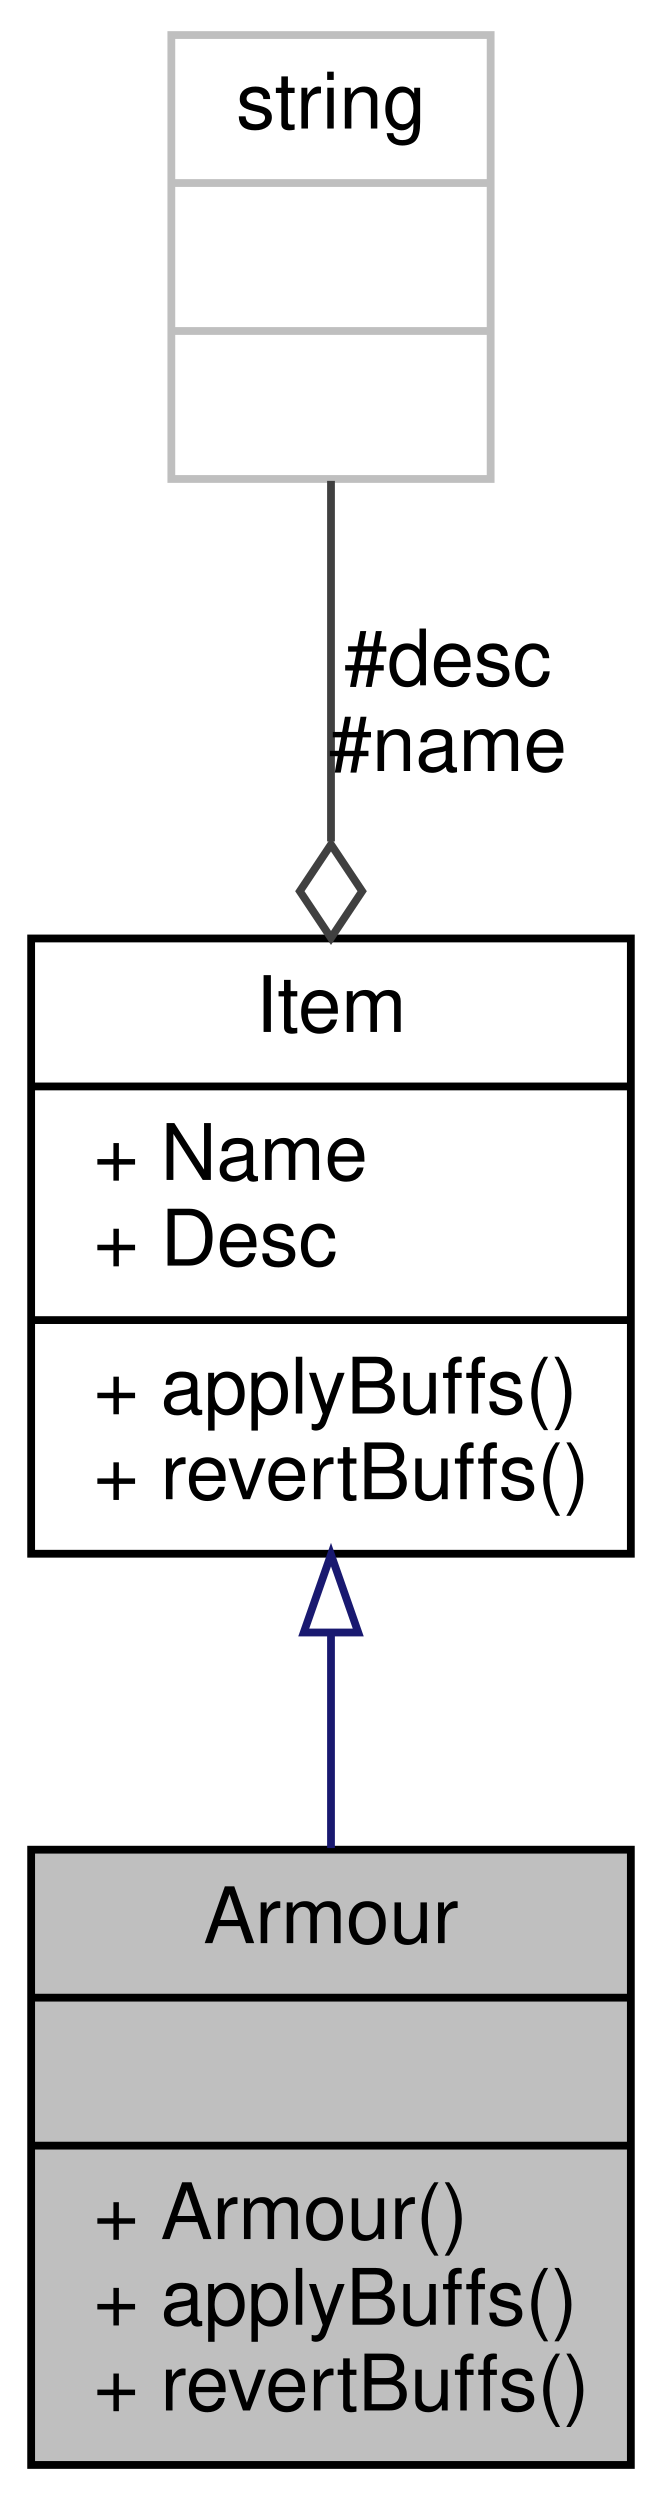
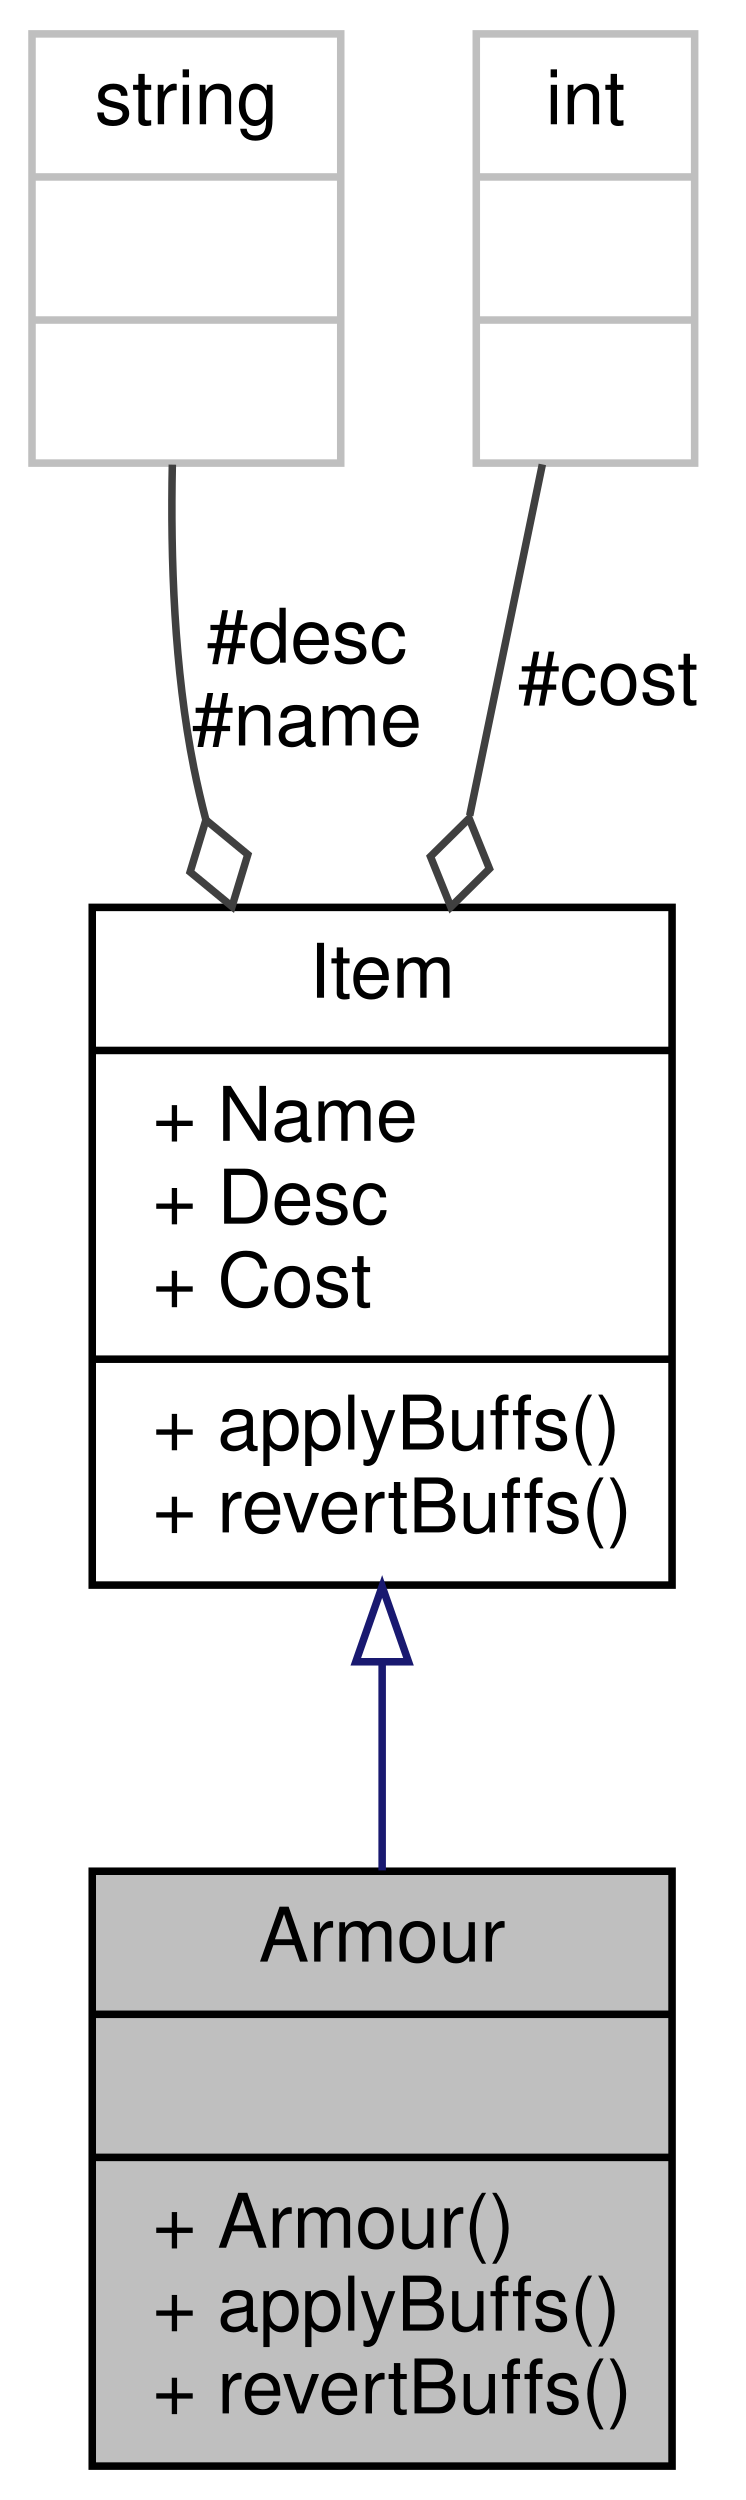
- <svg xmlns="http://www.w3.org/2000/svg" xmlns:xlink="http://www.w3.org/1999/xlink" width="85pt" height="321pt" viewBox="0.00 0.00 85.00 321.00">
-   <g id="graph0" class="graph" transform="scale(1 1) rotate(0) translate(4 317)">
+ <svg xmlns="http://www.w3.org/2000/svg" xmlns:xlink="http://www.w3.org/1999/xlink" width="99pt" height="332pt" viewBox="0.00 0.00 98.50 332.00">
+   <g id="graph0" class="graph" transform="scale(1 1) rotate(0) translate(4 328)">
    <g id="node1" class="node">
-       <polygon fill="#bfbfbf" stroke="black" points="0,-0.5 0,-79.5 77,-79.5 77,-0.5 0,-0.5" />
-       <text text-anchor="middle" x="38.5" y="-67.5" font-family="Helvetica,sans-Serif" font-size="10.00">Armour</text>
-       <polyline fill="none" stroke="black" points="0,-60.5 77,-60.5 " />
-       <text text-anchor="middle" x="38.5" y="-48.5" font-family="Helvetica,sans-Serif" font-size="10.00"> </text>
-       <polyline fill="none" stroke="black" points="0,-41.5 77,-41.5 " />
-       <text text-anchor="start" x="8" y="-29.5" font-family="Helvetica,sans-Serif" font-size="10.00">+ Armour()</text>
-       <text text-anchor="start" x="8" y="-18.5" font-family="Helvetica,sans-Serif" font-size="10.00">+ applyBuffs()</text>
-       <text text-anchor="start" x="8" y="-7.5" font-family="Helvetica,sans-Serif" font-size="10.00">+ revertBuffs()</text>
+       <polygon fill="#bfbfbf" stroke="black" points="8,-0.5 8,-79.5 85,-79.5 85,-0.5 8,-0.5" />
+       <text text-anchor="middle" x="46.5" y="-67.5" font-family="Helvetica,sans-Serif" font-size="10.00">Armour</text>
+       <polyline fill="none" stroke="black" points="8,-60.5 85,-60.5 " />
+       <text text-anchor="middle" x="46.5" y="-48.5" font-family="Helvetica,sans-Serif" font-size="10.00"> </text>
+       <polyline fill="none" stroke="black" points="8,-41.5 85,-41.5 " />
+       <text text-anchor="start" x="16" y="-29.5" font-family="Helvetica,sans-Serif" font-size="10.00">+ Armour()</text>
+       <text text-anchor="start" x="16" y="-18.5" font-family="Helvetica,sans-Serif" font-size="10.00">+ applyBuffs()</text>
+       <text text-anchor="start" x="16" y="-7.5" font-family="Helvetica,sans-Serif" font-size="10.00">+ revertBuffs()</text>
    </g>
    <g id="node2" class="node">
      <g id="a_node2">
        <a xlink:href="class_item.html" target="_top" xlink:title="Abstract class for items that can be equipped to a player, increasing some of their stats ...">
-           <polygon fill="none" stroke="black" points="0,-117.5 0,-196.5 77,-196.5 77,-117.5 0,-117.5" />
-           <text text-anchor="middle" x="38.5" y="-184.5" font-family="Helvetica,sans-Serif" font-size="10.00">Item</text>
-           <polyline fill="none" stroke="black" points="0,-177.5 77,-177.5 " />
-           <text text-anchor="start" x="8" y="-165.5" font-family="Helvetica,sans-Serif" font-size="10.00">+ Name</text>
-           <text text-anchor="start" x="8" y="-154.5" font-family="Helvetica,sans-Serif" font-size="10.00">+ Desc</text>
-           <polyline fill="none" stroke="black" points="0,-147.5 77,-147.5 " />
-           <text text-anchor="start" x="8" y="-135.5" font-family="Helvetica,sans-Serif" font-size="10.00">+ applyBuffs()</text>
-           <text text-anchor="start" x="8" y="-124.5" font-family="Helvetica,sans-Serif" font-size="10.00">+ revertBuffs()</text>
+           <polygon fill="none" stroke="black" points="8,-117.5 8,-207.5 85,-207.5 85,-117.5 8,-117.5" />
+           <text text-anchor="middle" x="46.5" y="-195.5" font-family="Helvetica,sans-Serif" font-size="10.00">Item</text>
+           <polyline fill="none" stroke="black" points="8,-188.5 85,-188.5 " />
+           <text text-anchor="start" x="16" y="-176.5" font-family="Helvetica,sans-Serif" font-size="10.00">+ Name</text>
+           <text text-anchor="start" x="16" y="-165.5" font-family="Helvetica,sans-Serif" font-size="10.00">+ Desc</text>
+           <text text-anchor="start" x="16" y="-154.5" font-family="Helvetica,sans-Serif" font-size="10.00">+ Cost</text>
+           <polyline fill="none" stroke="black" points="8,-147.5 85,-147.5 " />
+           <text text-anchor="start" x="16" y="-135.5" font-family="Helvetica,sans-Serif" font-size="10.00">+ applyBuffs()</text>
+           <text text-anchor="start" x="16" y="-124.5" font-family="Helvetica,sans-Serif" font-size="10.00">+ revertBuffs()</text>
        </a>
      </g>
    </g>
    <g id="edge1" class="edge">
-       <path fill="none" stroke="midnightblue" d="M38.5,-107.199C38.5,-98.016 38.5,-88.53 38.5,-79.707" />
-       <polygon fill="none" stroke="midnightblue" points="35,-107.387 38.5,-117.387 42,-107.387 35,-107.387" />
+       <path fill="none" stroke="midnightblue" d="M46.5,-107.303C46.5,-97.966 46.5,-88.433 46.5,-79.614" />
+       <polygon fill="none" stroke="midnightblue" points="43,-107.314 46.5,-117.314 50,-107.315 43,-107.314" />
    </g>
    <g id="node3" class="node">
-       <polygon fill="none" stroke="#bfbfbf" points="18,-255.5 18,-312.5 59,-312.5 59,-255.5 18,-255.5" />
-       <text text-anchor="middle" x="38.5" y="-300.5" font-family="Helvetica,sans-Serif" font-size="10.00">string</text>
-       <polyline fill="none" stroke="#bfbfbf" points="18,-293.5 59,-293.5 " />
-       <text text-anchor="middle" x="38.5" y="-281.5" font-family="Helvetica,sans-Serif" font-size="10.00"> </text>
-       <polyline fill="none" stroke="#bfbfbf" points="18,-274.5 59,-274.5 " />
-       <text text-anchor="middle" x="38.5" y="-262.5" font-family="Helvetica,sans-Serif" font-size="10.00"> </text>
+       <polygon fill="none" stroke="#bfbfbf" points="0,-266.5 0,-323.5 41,-323.5 41,-266.5 0,-266.5" />
+       <text text-anchor="middle" x="20.5" y="-311.5" font-family="Helvetica,sans-Serif" font-size="10.00">string</text>
+       <polyline fill="none" stroke="#bfbfbf" points="0,-304.5 41,-304.5 " />
+       <text text-anchor="middle" x="20.5" y="-292.5" font-family="Helvetica,sans-Serif" font-size="10.00"> </text>
+       <polyline fill="none" stroke="#bfbfbf" points="0,-285.5 41,-285.5 " />
+       <text text-anchor="middle" x="20.5" y="-273.5" font-family="Helvetica,sans-Serif" font-size="10.00"> </text>
    </g>
    <g id="edge2" class="edge">
-       <path fill="none" stroke="#404040" d="M38.5,-255.258C38.5,-241.637 38.5,-224.787 38.5,-208.96" />
-       <polygon fill="none" stroke="#404040" points="38.5,-208.567 34.5,-202.567 38.5,-196.567 42.5,-202.567 38.5,-208.567" />
-       <text text-anchor="middle" x="53.5" y="-229" font-family="Helvetica,sans-Serif" font-size="10.00"> #desc</text>
-       <text text-anchor="middle" x="53.5" y="-218" font-family="Helvetica,sans-Serif" font-size="10.00">#name</text>
+       <path fill="none" stroke="#404040" d="M18.636,-266.297C18.379,-253.864 18.881,-239.082 21.5,-226 21.956,-223.722 22.492,-221.422 23.093,-219.116" />
+       <polygon fill="none" stroke="#404040" points="23.096,-219.104 21.001,-212.203 26.565,-207.616 28.66,-214.516 23.096,-219.104" />
+       <text text-anchor="middle" x="36.5" y="-240" font-family="Helvetica,sans-Serif" font-size="10.00"> #desc</text>
+       <text text-anchor="middle" x="36.5" y="-229" font-family="Helvetica,sans-Serif" font-size="10.00">#name</text>
+     </g>
+     <g id="node4" class="node">
+       <polygon fill="none" stroke="#bfbfbf" points="59,-266.5 59,-323.5 88,-323.5 88,-266.5 59,-266.5" />
+       <text text-anchor="middle" x="73.5" y="-311.5" font-family="Helvetica,sans-Serif" font-size="10.00">int</text>
+       <polyline fill="none" stroke="#bfbfbf" points="59,-304.5 88,-304.5 " />
+       <text text-anchor="middle" x="73.5" y="-292.5" font-family="Helvetica,sans-Serif" font-size="10.00"> </text>
+       <polyline fill="none" stroke="#bfbfbf" points="59,-285.5 88,-285.5 " />
+       <text text-anchor="middle" x="73.5" y="-273.5" font-family="Helvetica,sans-Serif" font-size="10.00"> </text>
+     </g>
+     <g id="edge3" class="edge">
+       <path fill="none" stroke="#404040" d="M67.774,-266.324C64.962,-252.731 61.466,-235.837 58.127,-219.696" />
+       <polygon fill="none" stroke="#404040" points="58.049,-219.319 52.916,-214.254 55.617,-207.568 60.75,-212.633 58.049,-219.319" />
+       <text text-anchor="middle" x="76.5" y="-234.5" font-family="Helvetica,sans-Serif" font-size="10.00"> #cost</text>
    </g>
  </g>
</svg>
